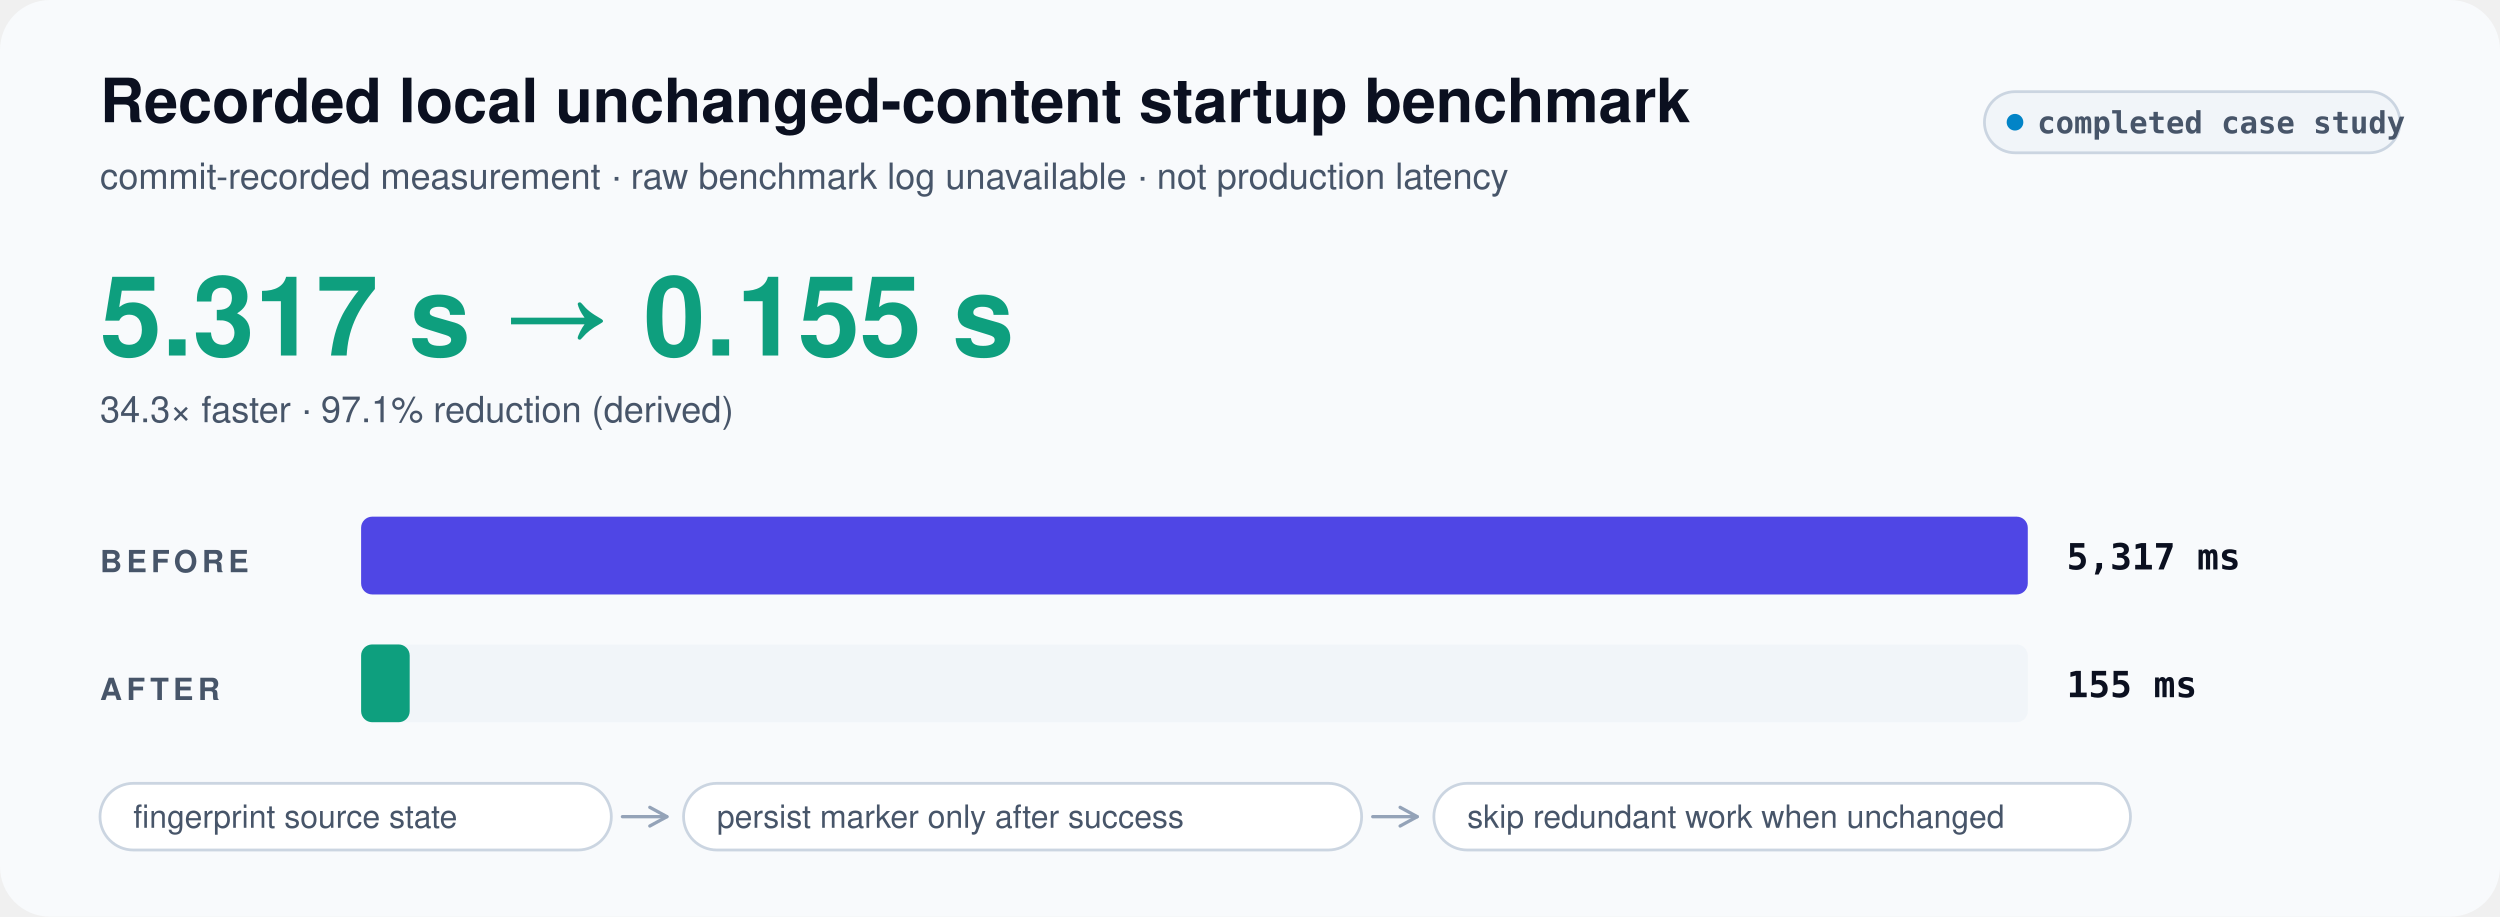
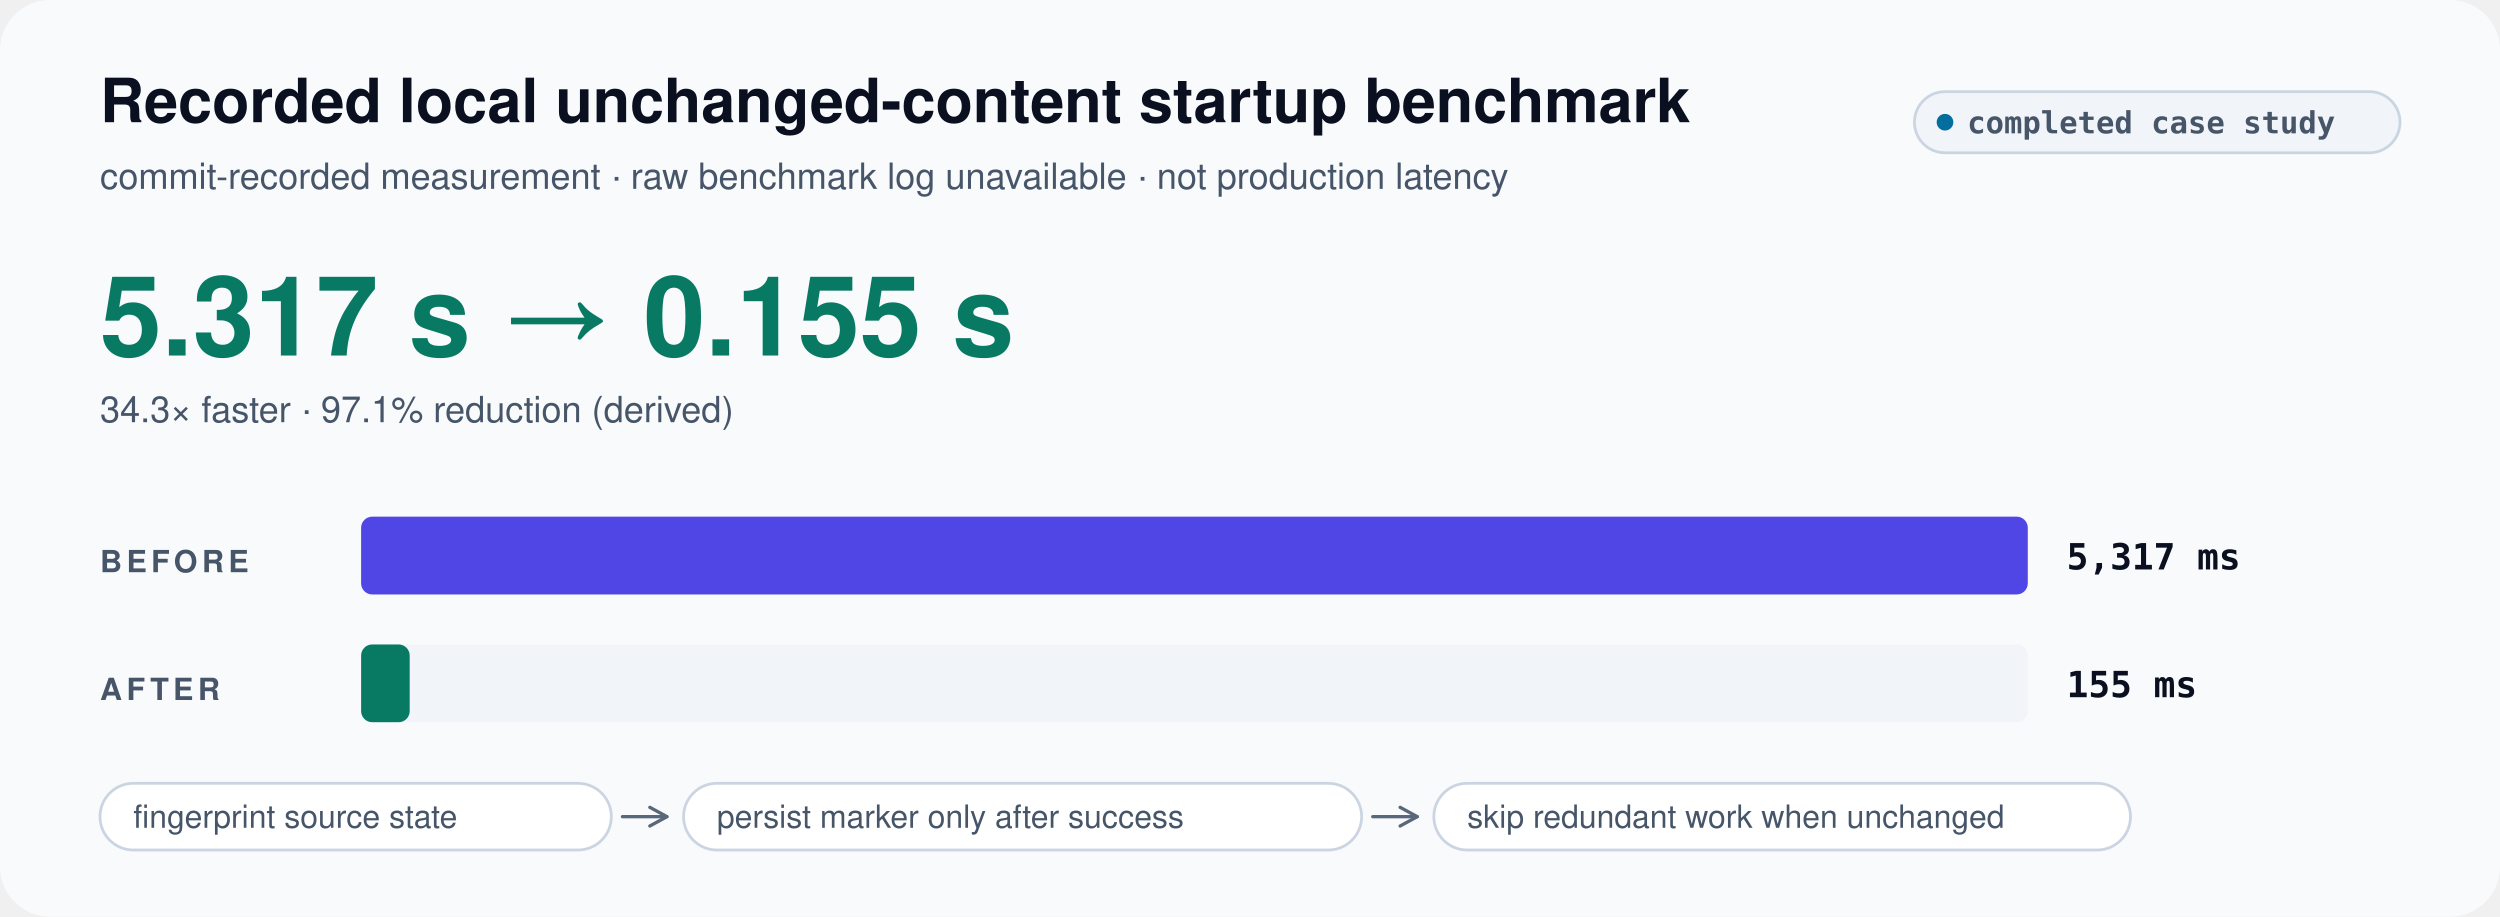
<svg xmlns="http://www.w3.org/2000/svg" width="900" height="330" viewBox="0 0 900 330" role="img" aria-labelledby="title desc">
  <g font-family="-apple-system,BlinkMacSystemFont,'Segoe UI',Helvetica,Arial,sans-serif">
    <rect x="0" y="0" width="900" height="330" rx="18" fill="#F8FAFC" />
    <text x="36" y="44" fill="#0B1020" font-size="22" font-weight="650" text-anchor="start">Recorded local unchanged-content startup benchmark</text>
    <text x="36" y="68" fill="#475569" font-size="13" font-weight="400" text-anchor="start">commit-recorded measurement · raw benchmark log unavailable · not production latency</text>
-     <rect x="714.4" y="33" width="149.6" height="22" rx="11" fill="#F1F5F9" stroke="#CBD5E1" stroke-width="1" />
-     <circle cx="725.4" cy="44" r="3" fill="#0284C7" />
-     <text x="733.4" y="48" fill="#475569" font-size="11" font-weight="600" text-anchor="start" font-family="ui-monospace,SFMono-Regular,Menlo,Consolas,monospace">completed case study</text>
-     <text x="36" y="128" fill="#0E9F7E" font-size="40" font-weight="700" text-anchor="start">5.317 s → 0.155 s</text>
+     <rect x="689.2" y="33" width="174.8" height="22" rx="11" fill="#F1F5F9" stroke="#CBD5E1" stroke-width="1" />
+     <circle cx="700.2" cy="44" r="3" fill="#036D9E" />
+     <text x="708.2" y="48" fill="#475569" font-size="11" font-weight="600" text-anchor="start" font-family="ui-monospace,SFMono-Regular,Menlo,Consolas,monospace">completed case study</text>
+     <text x="36" y="128" fill="#087A64" font-size="40" font-weight="700" text-anchor="start">5.317 s → 0.155 s</text>
    <text x="36" y="152" fill="#475569" font-size="13" font-weight="400" text-anchor="start">34.3× faster · 97.1% reduction (derived)</text>
    <text x="36" y="206" fill="#475569" font-size="11" font-weight="700" text-anchor="start" letter-spacing="1.6">BEFORE</text>
    <rect x="130" y="186" width="600" height="28" rx="4" fill="#F1F5F9" />
    <rect x="130" y="186" width="600" height="28" rx="4" fill="#4F46E5" />
    <text x="744" y="205" fill="#0B1020" font-size="13" font-weight="600" text-anchor="start" font-family="ui-monospace,SFMono-Regular,Menlo,Consolas,monospace">5,317 ms</text>
    <text x="36" y="252" fill="#475569" font-size="11" font-weight="700" text-anchor="start" letter-spacing="1.6">AFTER</text>
    <rect x="130" y="232" width="600" height="28" rx="4" fill="#F1F5F9" />
-     <rect x="130" y="232" width="17.49" height="28" rx="4" fill="#0E9F7E" />
+     <rect x="130" y="232" width="17.49" height="28" rx="4" fill="#087A64" />
    <text x="744" y="251" fill="#0B1020" font-size="13" font-weight="600" text-anchor="start" font-family="ui-monospace,SFMono-Regular,Menlo,Consolas,monospace">155 ms</text>
    <rect x="36" y="282" width="184.08" height="24" rx="12" fill="#FFFFFF" stroke="#CBD5E1" stroke-width="1" />
    <text x="48" y="298" fill="#475569" font-size="11.5" font-weight="500" text-anchor="start">fingerprint source state</text>
-     <path d="M 224.08 294 L 240.08 294" stroke="#94A3B8" stroke-width="1.2" fill="none" stroke-linecap="round" stroke-linejoin="round" />
-     <path d="M 233.94 297.36 L 240.08 294 L 233.94 290.64" stroke="#94A3B8" stroke-width="1.2" fill="none" stroke-linecap="round" stroke-linejoin="round" />
+     <path d="M 224.08 294 L 240.08 294" stroke="#59677B" stroke-width="1.2" fill="none" stroke-linecap="round" stroke-linejoin="round" />
+     <path d="M 233.94 297.36 L 240.08 294 L 233.94 290.64" stroke="#59677B" stroke-width="1.2" fill="none" stroke-linecap="round" stroke-linejoin="round" />
    <rect x="246.08" y="282" width="244.11" height="24" rx="12" fill="#FFFFFF" stroke="#CBD5E1" stroke-width="1" />
    <text x="258.08" y="298" fill="#475569" font-size="11.5" font-weight="500" text-anchor="start">persist marker only after success</text>
-     <path d="M 494.19 294 L 510.19 294" stroke="#94A3B8" stroke-width="1.2" fill="none" stroke-linecap="round" stroke-linejoin="round" />
-     <path d="M 504.05 297.36 L 510.19 294 L 504.05 290.64" stroke="#94A3B8" stroke-width="1.2" fill="none" stroke-linecap="round" stroke-linejoin="round" />
+     <path d="M 494.19 294 L 510.19 294" stroke="#59677B" stroke-width="1.2" fill="none" stroke-linecap="round" stroke-linejoin="round" />
+     <path d="M 504.05 297.36 L 510.19 294 L 504.05 290.64" stroke="#59677B" stroke-width="1.2" fill="none" stroke-linecap="round" stroke-linejoin="round" />
    <rect x="516.19" y="282" width="250.78" height="24" rx="12" fill="#FFFFFF" stroke="#CBD5E1" stroke-width="1" />
    <text x="528.19" y="298" fill="#475569" font-size="11.5" font-weight="500" text-anchor="start">skip redundant work when unchanged</text>
  </g>
</svg>
